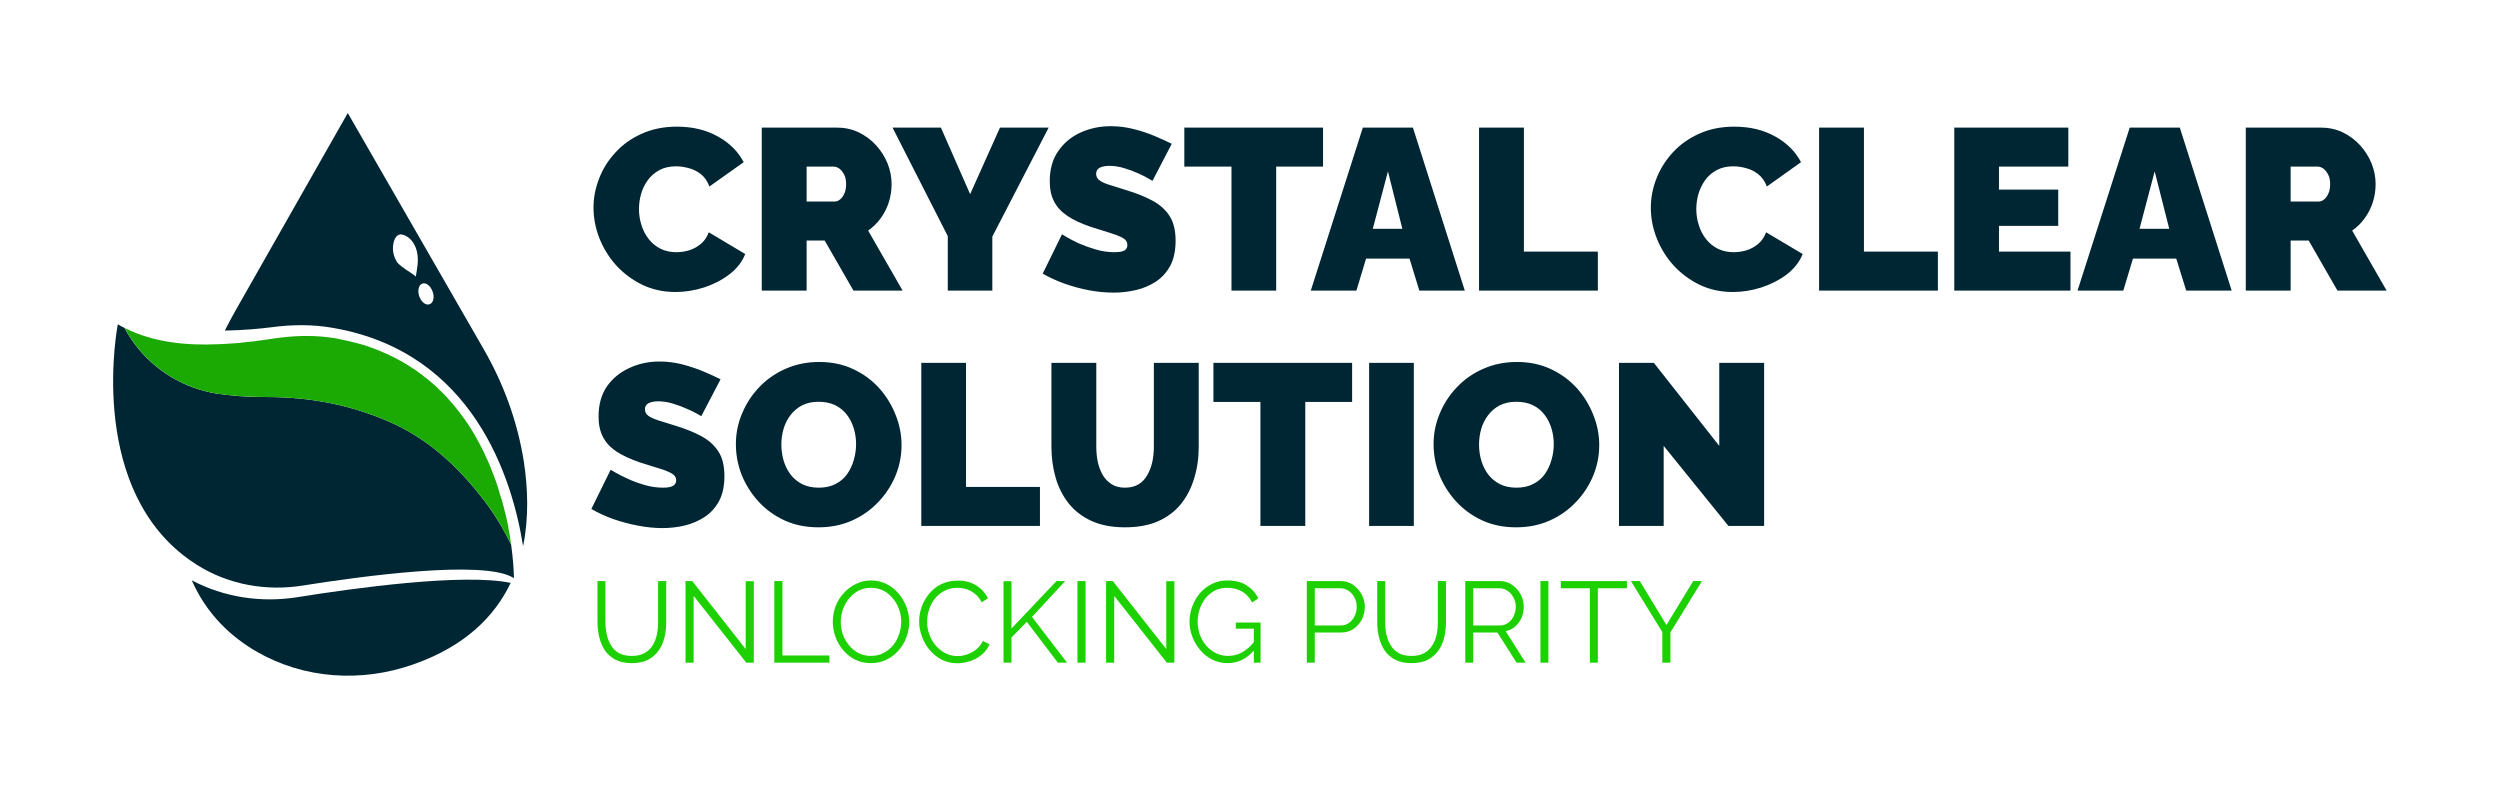
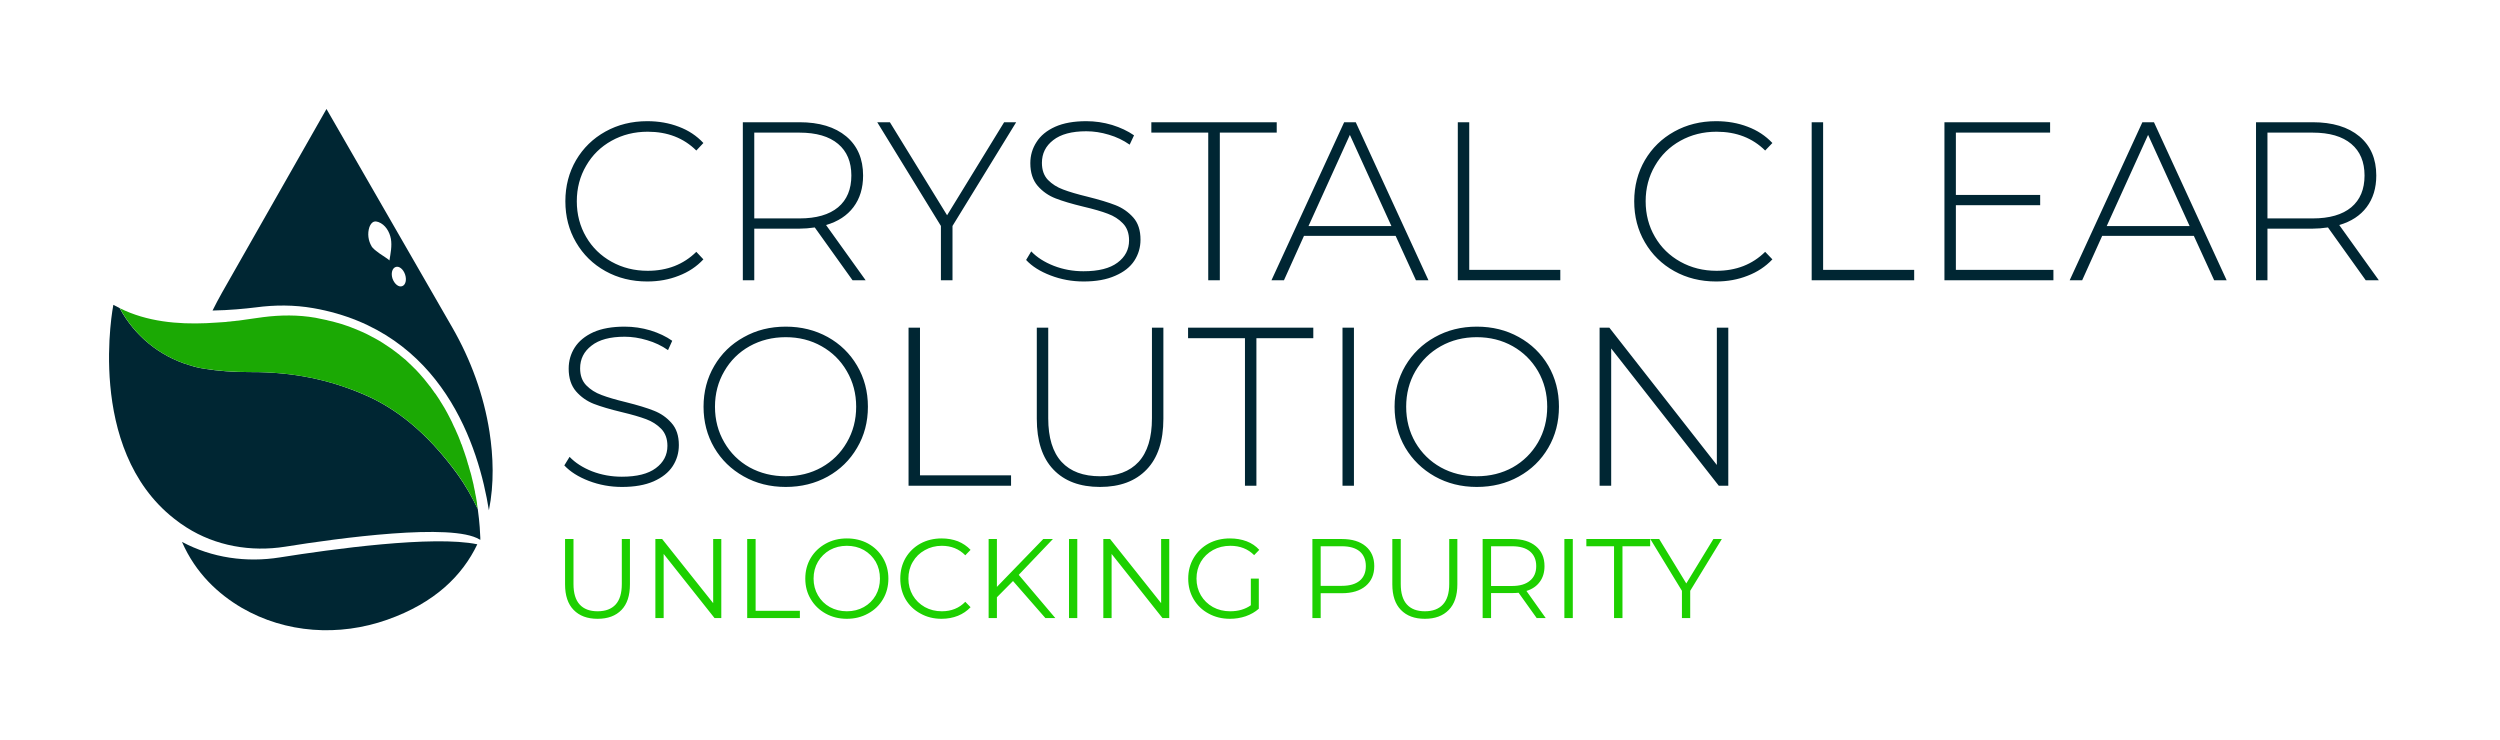
- <svg xmlns="http://www.w3.org/2000/svg" version="1.1" viewBox="0 0 16.329 5.152">
-   <g transform="matrix(1,0,0,1,3.843528,0.8242534)">
+ <svg xmlns="http://www.w3.org/2000/svg" version="1.1" viewBox="0 0 16.609 4.912">
+   <g transform="matrix(1,0,0,1,3.673055,0.8050787)">
    <g>
-       <path d=" M 0.033 0.532 Q 0.033 0.435 0.07 0.341 Q 0.106 0.247 0.177 0.171 Q 0.247 0.094 0.349 0.049 Q 0.45 0.003 0.578 0.003 Q 0.731 0.003 0.845 0.067 Q 0.959 0.13 1.014 0.235 L 0.79 0.394 Q 0.771 0.342 0.734 0.313 Q 0.698 0.285 0.655 0.274 Q 0.612 0.262 0.572 0.262 Q 0.509 0.262 0.463 0.287 Q 0.417 0.312 0.388 0.352 Q 0.358 0.393 0.344 0.442 Q 0.33 0.492 0.33 0.541 Q 0.33 0.597 0.347 0.648 Q 0.363 0.699 0.395 0.739 Q 0.426 0.778 0.472 0.801 Q 0.517 0.823 0.575 0.823 Q 0.615 0.823 0.657 0.811 Q 0.699 0.798 0.734 0.769 Q 0.768 0.741 0.786 0.693 L 1.024 0.835 Q 0.993 0.913 0.919 0.969 Q 0.846 1.024 0.753 1.054 Q 0.66 1.083 0.569 1.083 Q 0.45 1.083 0.352 1.036 Q 0.254 0.988 0.182 0.91 Q 0.111 0.831 0.072 0.733 Q 0.033 0.634 0.033 0.532 M 1.132 1.074 L 1.132 0.009 L 1.621 0.009 Q 1.699 0.009 1.765 0.04 Q 1.831 0.072 1.879 0.125 Q 1.927 0.178 1.954 0.244 Q 1.98 0.31 1.98 0.378 Q 1.98 0.439 1.962 0.496 Q 1.944 0.553 1.909 0.601 Q 1.875 0.648 1.827 0.682 L 2.052 1.074 L 1.731 1.074 L 1.543 0.747 L 1.425 0.747 L 1.425 1.074 L 1.132 1.074 M 1.425 0.492 L 1.609 0.492 Q 1.627 0.492 1.644 0.478 Q 1.66 0.465 1.672 0.439 Q 1.683 0.414 1.683 0.378 Q 1.683 0.34 1.67 0.316 Q 1.657 0.291 1.639 0.277 Q 1.62 0.264 1.602 0.264 L 1.425 0.264 L 1.425 0.492 M 2.302 0.009 L 2.493 0.444 L 2.688 0.009 L 3.006 0.009 L 2.638 0.721 L 2.638 1.074 L 2.347 1.074 L 2.347 0.718 L 1.986 0.009 L 2.302 0.009 M 3.684 0.357 Q 3.684 0.357 3.658 0.342 Q 3.633 0.327 3.591 0.308 Q 3.549 0.289 3.499 0.274 Q 3.45 0.259 3.402 0.259 Q 3.364 0.259 3.34 0.271 Q 3.316 0.283 3.316 0.312 Q 3.316 0.339 3.34 0.355 Q 3.364 0.372 3.409 0.385 Q 3.453 0.399 3.514 0.418 Q 3.613 0.448 3.685 0.487 Q 3.757 0.526 3.796 0.587 Q 3.835 0.648 3.835 0.748 Q 3.835 0.844 3.801 0.91 Q 3.766 0.975 3.708 1.014 Q 3.649 1.053 3.577 1.07 Q 3.505 1.087 3.43 1.087 Q 3.354 1.087 3.271 1.072 Q 3.187 1.056 3.109 1.028 Q 3.031 1 2.967 0.963 L 3.093 0.706 Q 3.093 0.706 3.123 0.724 Q 3.153 0.742 3.202 0.765 Q 3.252 0.787 3.313 0.805 Q 3.373 0.823 3.435 0.823 Q 3.483 0.823 3.502 0.811 Q 3.52 0.798 3.52 0.777 Q 3.52 0.745 3.487 0.728 Q 3.454 0.711 3.401 0.695 Q 3.348 0.679 3.283 0.658 Q 3.19 0.627 3.13 0.587 Q 3.07 0.547 3.042 0.493 Q 3.013 0.438 3.013 0.36 Q 3.013 0.241 3.069 0.162 Q 3.124 0.082 3.215 0.041 Q 3.306 -2.220446049250313e-16 3.411 -2.220446049250313e-16 Q 3.489 -2.220446049250313e-16 3.562 0.019 Q 3.634 0.037 3.698 0.064 Q 3.762 0.091 3.81 0.115 L 3.684 0.357 M 4.798 0.264 L 4.492 0.264 L 4.492 1.074 L 4.2 1.074 L 4.2 0.264 L 3.892 0.264 L 3.892 0.009 L 4.798 0.009 L 4.798 0.264 M 5.058 0.009 L 5.385 0.009 L 5.724 1.074 L 5.427 1.074 L 5.363 0.865 L 5.079 0.865 L 5.016 1.074 L 4.718 1.074 L 5.058 0.009 M 5.316 0.67 L 5.222 0.295 L 5.123 0.67 L 5.316 0.67 M 5.817 1.074 L 5.817 0.009 L 6.11 0.009 L 6.11 0.819 L 6.593 0.819 L 6.593 1.074 L 5.817 1.074 M 6.939 0.532 Q 6.939 0.435 6.976 0.341 Q 7.013 0.247 7.083 0.171 Q 7.154 0.094 7.255 0.049 Q 7.356 0.003 7.484 0.003 Q 7.637 0.003 7.751 0.067 Q 7.865 0.13 7.92 0.235 L 7.697 0.394 Q 7.677 0.342 7.64 0.313 Q 7.604 0.285 7.561 0.274 Q 7.518 0.262 7.478 0.262 Q 7.415 0.262 7.369 0.287 Q 7.323 0.312 7.294 0.352 Q 7.265 0.393 7.25 0.442 Q 7.236 0.492 7.236 0.541 Q 7.236 0.597 7.253 0.648 Q 7.269 0.699 7.301 0.739 Q 7.332 0.778 7.378 0.801 Q 7.424 0.823 7.481 0.823 Q 7.521 0.823 7.563 0.811 Q 7.605 0.798 7.64 0.769 Q 7.674 0.741 7.692 0.693 L 7.931 0.835 Q 7.899 0.913 7.826 0.969 Q 7.752 1.024 7.659 1.054 Q 7.566 1.083 7.475 1.083 Q 7.356 1.083 7.258 1.036 Q 7.16 0.988 7.088 0.91 Q 7.017 0.831 6.978 0.733 Q 6.939 0.634 6.939 0.532 M 8.038 1.074 L 8.038 0.009 L 8.331 0.009 L 8.331 0.819 L 8.814 0.819 L 8.814 1.074 L 8.038 1.074 M 9.68 0.819 L 9.68 1.074 L 8.921 1.074 L 8.921 0.009 L 9.666 0.009 L 9.666 0.264 L 9.213 0.264 L 9.213 0.414 L 9.6 0.414 L 9.6 0.651 L 9.213 0.651 L 9.213 0.819 L 9.68 0.819 M 10.067 0.009 L 10.394 0.009 L 10.733 1.074 L 10.436 1.074 L 10.371 0.865 L 10.088 0.865 L 10.025 1.074 L 9.726 1.074 L 10.067 0.009 M 10.325 0.67 L 10.23 0.295 L 10.131 0.67 L 10.325 0.67 M 10.825 1.074 L 10.825 0.009 L 11.314 0.009 Q 11.392 0.009 11.458 0.04 Q 11.524 0.072 11.572 0.125 Q 11.62 0.178 11.647 0.244 Q 11.673 0.31 11.673 0.378 Q 11.673 0.439 11.655 0.496 Q 11.637 0.553 11.602 0.601 Q 11.568 0.648 11.52 0.682 L 11.745 1.074 L 11.424 1.074 L 11.236 0.747 L 11.118 0.747 L 11.118 1.074 L 10.825 1.074 M 11.118 0.492 L 11.302 0.492 Q 11.32 0.492 11.337 0.478 Q 11.353 0.465 11.365 0.439 Q 11.376 0.414 11.376 0.378 Q 11.376 0.34 11.363 0.316 Q 11.35 0.291 11.332 0.277 Q 11.313 0.264 11.295 0.264 L 11.118 0.264 L 11.118 0.492 M 0.737 1.894 Q 0.737 1.894 0.711 1.879 Q 0.685 1.864 0.643 1.846 Q 0.602 1.827 0.552 1.812 Q 0.503 1.797 0.455 1.797 Q 0.417 1.797 0.393 1.809 Q 0.369 1.821 0.369 1.849 Q 0.369 1.876 0.393 1.893 Q 0.417 1.909 0.461 1.923 Q 0.506 1.936 0.567 1.956 Q 0.666 1.986 0.738 2.025 Q 0.81 2.064 0.849 2.125 Q 0.888 2.185 0.888 2.286 Q 0.888 2.382 0.854 2.447 Q 0.819 2.512 0.761 2.551 Q 0.702 2.59 0.63 2.608 Q 0.558 2.625 0.483 2.625 Q 0.407 2.625 0.323 2.609 Q 0.24 2.593 0.162 2.566 Q 0.084 2.538 0.019 2.5 L 0.145 2.244 Q 0.145 2.244 0.176 2.262 Q 0.206 2.28 0.255 2.302 Q 0.304 2.325 0.365 2.343 Q 0.426 2.361 0.487 2.361 Q 0.535 2.361 0.554 2.348 Q 0.573 2.335 0.573 2.314 Q 0.573 2.283 0.54 2.266 Q 0.507 2.248 0.454 2.233 Q 0.401 2.217 0.336 2.196 Q 0.243 2.164 0.183 2.125 Q 0.123 2.085 0.095 2.03 Q 0.066 1.975 0.066 1.897 Q 0.066 1.779 0.121 1.699 Q 0.177 1.62 0.268 1.579 Q 0.358 1.537 0.464 1.537 Q 0.541 1.537 0.614 1.556 Q 0.687 1.575 0.751 1.602 Q 0.815 1.629 0.863 1.653 L 0.737 1.894 M 1.502 2.62 Q 1.38 2.62 1.281 2.575 Q 1.182 2.529 1.111 2.452 Q 1.04 2.374 1.001 2.278 Q 0.963 2.181 0.963 2.077 Q 0.963 1.971 1.004 1.875 Q 1.044 1.779 1.117 1.703 Q 1.19 1.627 1.289 1.584 Q 1.389 1.54 1.508 1.54 Q 1.629 1.54 1.728 1.586 Q 1.827 1.632 1.898 1.71 Q 1.968 1.788 2.006 1.885 Q 2.045 1.981 2.045 2.083 Q 2.045 2.188 2.005 2.284 Q 1.965 2.38 1.892 2.456 Q 1.82 2.532 1.721 2.576 Q 1.622 2.62 1.502 2.62 M 1.26 2.08 Q 1.26 2.134 1.275 2.185 Q 1.29 2.235 1.32 2.275 Q 1.35 2.314 1.396 2.338 Q 1.442 2.361 1.505 2.361 Q 1.568 2.361 1.614 2.337 Q 1.661 2.313 1.69 2.272 Q 1.719 2.23 1.733 2.18 Q 1.748 2.13 1.748 2.077 Q 1.748 2.023 1.733 1.974 Q 1.718 1.924 1.688 1.885 Q 1.658 1.845 1.611 1.822 Q 1.565 1.8 1.503 1.8 Q 1.44 1.8 1.394 1.824 Q 1.349 1.848 1.319 1.888 Q 1.289 1.927 1.274 1.978 Q 1.26 2.028 1.26 2.08 M 2.174 2.611 L 2.174 1.546 L 2.466 1.546 L 2.466 2.356 L 2.949 2.356 L 2.949 2.611 L 2.174 2.611 M 3.504 2.62 Q 3.377 2.62 3.285 2.578 Q 3.194 2.536 3.136 2.463 Q 3.078 2.389 3.051 2.294 Q 3.024 2.199 3.024 2.094 L 3.024 1.546 L 3.317 1.546 L 3.317 2.094 Q 3.317 2.146 3.327 2.194 Q 3.338 2.242 3.36 2.28 Q 3.383 2.317 3.418 2.339 Q 3.453 2.361 3.504 2.361 Q 3.557 2.361 3.593 2.339 Q 3.629 2.317 3.65 2.279 Q 3.672 2.241 3.683 2.193 Q 3.693 2.145 3.693 2.094 L 3.693 1.546 L 3.986 1.546 L 3.986 2.094 Q 3.986 2.205 3.956 2.301 Q 3.927 2.397 3.869 2.469 Q 3.81 2.541 3.719 2.581 Q 3.629 2.62 3.504 2.62 M 4.988 1.801 L 4.682 1.801 L 4.682 2.611 L 4.389 2.611 L 4.389 1.801 L 4.082 1.801 L 4.082 1.546 L 4.988 1.546 L 4.988 1.801 M 5.099 2.611 L 5.099 1.546 L 5.391 1.546 L 5.391 2.611 L 5.099 2.611 M 6.059 2.62 Q 5.937 2.62 5.838 2.575 Q 5.739 2.529 5.668 2.452 Q 5.597 2.374 5.558 2.278 Q 5.52 2.181 5.52 2.077 Q 5.52 1.971 5.561 1.875 Q 5.601 1.779 5.674 1.703 Q 5.747 1.627 5.846 1.584 Q 5.946 1.54 6.065 1.54 Q 6.186 1.54 6.285 1.586 Q 6.384 1.632 6.455 1.71 Q 6.525 1.788 6.563 1.885 Q 6.602 1.981 6.602 2.083 Q 6.602 2.188 6.562 2.284 Q 6.522 2.38 6.449 2.456 Q 6.377 2.532 6.278 2.576 Q 6.179 2.62 6.059 2.62 M 5.817 2.08 Q 5.817 2.134 5.832 2.185 Q 5.847 2.235 5.877 2.275 Q 5.907 2.314 5.953 2.338 Q 5.999 2.361 6.062 2.361 Q 6.125 2.361 6.171 2.337 Q 6.218 2.313 6.247 2.272 Q 6.276 2.23 6.29 2.18 Q 6.305 2.13 6.305 2.077 Q 6.305 2.023 6.29 1.974 Q 6.275 1.924 6.245 1.885 Q 6.215 1.845 6.168 1.822 Q 6.122 1.8 6.06 1.8 Q 5.997 1.8 5.951 1.824 Q 5.906 1.848 5.876 1.888 Q 5.846 1.927 5.831 1.978 Q 5.817 2.028 5.817 2.08 M 7.023 2.088 L 7.023 2.611 L 6.731 2.611 L 6.731 1.546 L 6.959 1.546 L 7.386 2.088 L 7.386 1.546 L 7.679 1.546 L 7.679 2.611 L 7.446 2.611 L 7.023 2.088" fill="#002633" fill-rule="nonzero" />
+       <path d=" M 0.349 0.996 Q 0.225 0.927 0.154 0.805 Q 0.083 0.684 0.083 0.532 Q 0.083 0.381 0.154 0.259 Q 0.225 0.138 0.349 0.069 Q 0.473 -2.220446049250313e-16 0.627 -2.220446049250313e-16 Q 0.741 -2.220446049250313e-16 0.837 0.037 Q 0.933 0.073 1 0.145 L 0.953 0.195 Q 0.827 0.07 0.63 0.07 Q 0.498 0.07 0.39 0.13 Q 0.282 0.19 0.221 0.296 Q 0.159 0.402 0.159 0.532 Q 0.159 0.663 0.221 0.769 Q 0.282 0.874 0.39 0.934 Q 0.498 0.994 0.63 0.994 Q 0.825 0.994 0.953 0.868 L 1 0.918 Q 0.933 0.99 0.836 1.027 Q 0.74 1.065 0.627 1.065 Q 0.473 1.065 0.349 0.996 M 1.991 1.057 L 1.74 0.706 Q 1.685 0.714 1.638 0.714 L 1.338 0.714 L 1.338 1.057 L 1.262 1.057 L 1.262 0.007 L 1.638 0.007 Q 1.836 0.007 1.949 0.101 Q 2.061 0.195 2.061 0.361 Q 2.061 0.486 1.997 0.571 Q 1.934 0.655 1.815 0.69 L 2.078 1.057 L 1.991 1.057 M 1.638 0.646 Q 1.806 0.646 1.895 0.572 Q 1.983 0.498 1.983 0.361 Q 1.983 0.225 1.895 0.151 Q 1.806 0.076 1.638 0.076 L 1.338 0.076 L 1.338 0.646 L 1.638 0.646 M 2.655 0.696 L 2.655 1.057 L 2.578 1.057 L 2.578 0.696 L 2.155 0.007 L 2.239 0.007 L 2.619 0.625 L 2.998 0.007 L 3.078 0.007 L 2.655 0.696 M 3.307 1.025 Q 3.202 0.985 3.144 0.922 L 3.178 0.865 Q 3.234 0.924 3.328 0.961 Q 3.421 0.997 3.525 0.997 Q 3.675 0.997 3.751 0.94 Q 3.828 0.883 3.828 0.792 Q 3.828 0.721 3.787 0.679 Q 3.747 0.637 3.687 0.615 Q 3.627 0.592 3.525 0.568 Q 3.409 0.54 3.34 0.513 Q 3.27 0.486 3.221 0.43 Q 3.172 0.373 3.172 0.279 Q 3.172 0.202 3.213 0.139 Q 3.253 0.075 3.337 0.037 Q 3.42 -2.220446049250313e-16 3.544 -2.220446049250313e-16 Q 3.631 -2.220446049250313e-16 3.715 0.025 Q 3.799 0.051 3.861 0.094 L 3.832 0.156 Q 3.769 0.112 3.694 0.09 Q 3.618 0.067 3.544 0.067 Q 3.399 0.067 3.324 0.126 Q 3.249 0.184 3.249 0.277 Q 3.249 0.348 3.289 0.39 Q 3.33 0.432 3.39 0.454 Q 3.45 0.477 3.553 0.502 Q 3.669 0.531 3.738 0.558 Q 3.807 0.585 3.856 0.64 Q 3.904 0.694 3.904 0.787 Q 3.904 0.864 3.863 0.927 Q 3.822 0.99 3.736 1.027 Q 3.651 1.065 3.526 1.065 Q 3.411 1.065 3.307 1.025 M 4.354 0.076 L 3.976 0.076 L 3.976 0.007 L 4.809 0.007 L 4.809 0.076 L 4.431 0.076 L 4.431 1.057 L 4.354 1.057 L 4.354 0.076 M 5.599 0.762 L 4.99 0.762 L 4.857 1.057 L 4.774 1.057 L 5.257 0.007 L 5.334 0.007 L 5.817 1.057 L 5.734 1.057 L 5.599 0.762 M 5.571 0.697 L 5.295 0.091 L 5.02 0.697 L 5.571 0.697 M 6.012 0.007 L 6.088 0.007 L 6.088 0.988 L 6.693 0.988 L 6.693 1.057 L 6.012 1.057 L 6.012 0.007 M 7.45 0.996 Q 7.326 0.927 7.255 0.805 Q 7.184 0.684 7.184 0.532 Q 7.184 0.381 7.255 0.259 Q 7.326 0.138 7.45 0.069 Q 7.574 -2.220446049250313e-16 7.728 -2.220446049250313e-16 Q 7.842 -2.220446049250313e-16 7.938 0.037 Q 8.034 0.073 8.102 0.145 L 8.054 0.195 Q 7.928 0.07 7.731 0.07 Q 7.599 0.07 7.491 0.13 Q 7.383 0.19 7.322 0.296 Q 7.26 0.402 7.26 0.532 Q 7.26 0.663 7.322 0.769 Q 7.383 0.874 7.491 0.934 Q 7.599 0.994 7.731 0.994 Q 7.926 0.994 8.054 0.868 L 8.102 0.918 Q 8.034 0.99 7.937 1.027 Q 7.841 1.065 7.728 1.065 Q 7.574 1.065 7.45 0.996 M 8.363 0.007 L 8.439 0.007 L 8.439 0.988 L 9.044 0.988 L 9.044 1.057 L 8.363 1.057 L 8.363 0.007 M 9.969 0.988 L 9.969 1.057 L 9.245 1.057 L 9.245 0.007 L 9.947 0.007 L 9.947 0.076 L 9.321 0.076 L 9.321 0.49 L 9.881 0.49 L 9.881 0.558 L 9.321 0.558 L 9.321 0.988 L 9.969 0.988 M 10.902 0.762 L 10.293 0.762 L 10.16 1.057 L 10.077 1.057 L 10.56 0.007 L 10.637 0.007 L 11.12 1.057 L 11.037 1.057 L 10.902 0.762 M 10.874 0.697 L 10.598 0.091 L 10.323 0.697 L 10.874 0.697 M 12.044 1.057 L 11.793 0.706 Q 11.738 0.714 11.691 0.714 L 11.391 0.714 L 11.391 1.057 L 11.315 1.057 L 11.315 0.007 L 11.691 0.007 Q 11.889 0.007 12.002 0.101 Q 12.114 0.195 12.114 0.361 Q 12.114 0.486 12.05 0.571 Q 11.987 0.655 11.868 0.69 L 12.131 1.057 L 12.044 1.057 M 11.691 0.646 Q 11.859 0.646 11.948 0.572 Q 12.036 0.498 12.036 0.361 Q 12.036 0.225 11.948 0.151 Q 11.859 0.076 11.691 0.076 L 11.391 0.076 L 11.391 0.646 L 11.691 0.646 M 0.239 2.39 Q 0.135 2.35 0.076 2.287 L 0.111 2.23 Q 0.167 2.289 0.26 2.326 Q 0.354 2.362 0.458 2.362 Q 0.608 2.362 0.684 2.305 Q 0.761 2.248 0.761 2.157 Q 0.761 2.087 0.72 2.044 Q 0.679 2.002 0.62 1.98 Q 0.559 1.957 0.458 1.933 Q 0.342 1.905 0.272 1.878 Q 0.203 1.851 0.154 1.795 Q 0.105 1.738 0.105 1.644 Q 0.105 1.567 0.145 1.504 Q 0.186 1.44 0.269 1.402 Q 0.352 1.365 0.477 1.365 Q 0.564 1.365 0.648 1.39 Q 0.732 1.416 0.793 1.459 L 0.765 1.521 Q 0.702 1.477 0.626 1.455 Q 0.55 1.432 0.477 1.432 Q 0.332 1.432 0.257 1.491 Q 0.181 1.549 0.181 1.642 Q 0.181 1.713 0.222 1.755 Q 0.263 1.797 0.323 1.819 Q 0.383 1.842 0.486 1.867 Q 0.602 1.896 0.67 1.923 Q 0.74 1.95 0.788 2.005 Q 0.837 2.059 0.837 2.152 Q 0.837 2.229 0.796 2.292 Q 0.755 2.355 0.669 2.393 Q 0.584 2.43 0.459 2.43 Q 0.344 2.43 0.239 2.39 M 1.268 2.36 Q 1.143 2.29 1.072 2.169 Q 1.001 2.047 1.001 1.897 Q 1.001 1.747 1.072 1.626 Q 1.143 1.504 1.268 1.435 Q 1.392 1.365 1.547 1.365 Q 1.701 1.365 1.826 1.434 Q 1.95 1.503 2.021 1.624 Q 2.093 1.746 2.093 1.897 Q 2.093 2.049 2.021 2.17 Q 1.95 2.292 1.826 2.361 Q 1.701 2.43 1.547 2.43 Q 1.392 2.43 1.268 2.36 M 1.785 2.3 Q 1.892 2.24 1.953 2.134 Q 2.015 2.028 2.015 1.897 Q 2.015 1.767 1.953 1.661 Q 1.892 1.555 1.785 1.495 Q 1.679 1.435 1.547 1.435 Q 1.415 1.435 1.307 1.495 Q 1.2 1.555 1.139 1.661 Q 1.077 1.767 1.077 1.897 Q 1.077 2.028 1.139 2.134 Q 1.2 2.24 1.307 2.3 Q 1.415 2.359 1.547 2.359 Q 1.679 2.359 1.785 2.3 M 2.363 1.372 L 2.439 1.372 L 2.439 2.353 L 3.044 2.353 L 3.044 2.422 L 2.363 2.422 L 2.363 1.372 M 3.325 2.314 Q 3.215 2.199 3.215 1.977 L 3.215 1.372 L 3.291 1.372 L 3.291 1.974 Q 3.291 2.167 3.38 2.264 Q 3.468 2.359 3.636 2.359 Q 3.803 2.359 3.891 2.264 Q 3.98 2.167 3.98 1.974 L 3.98 1.372 L 4.056 1.372 L 4.056 1.977 Q 4.056 2.199 3.945 2.314 Q 3.834 2.43 3.635 2.43 Q 3.435 2.43 3.325 2.314 M 4.598 1.442 L 4.22 1.442 L 4.22 1.372 L 5.052 1.372 L 5.052 1.442 L 4.674 1.442 L 4.674 2.422 L 4.598 2.422 L 4.598 1.442 M 5.246 1.372 L 5.322 1.372 L 5.322 2.422 L 5.246 2.422 L 5.246 1.372 M 5.859 2.36 Q 5.735 2.29 5.663 2.169 Q 5.592 2.047 5.592 1.897 Q 5.592 1.747 5.663 1.626 Q 5.735 1.504 5.859 1.435 Q 5.984 1.365 6.138 1.365 Q 6.293 1.365 6.417 1.434 Q 6.542 1.503 6.613 1.624 Q 6.684 1.746 6.684 1.897 Q 6.684 2.049 6.613 2.17 Q 6.542 2.292 6.417 2.361 Q 6.293 2.43 6.138 2.43 Q 5.984 2.43 5.859 2.36 M 6.377 2.3 Q 6.483 2.24 6.545 2.134 Q 6.606 2.028 6.606 1.897 Q 6.606 1.767 6.545 1.661 Q 6.483 1.555 6.377 1.495 Q 6.27 1.435 6.138 1.435 Q 6.006 1.435 5.899 1.495 Q 5.792 1.555 5.73 1.661 Q 5.669 1.767 5.669 1.897 Q 5.669 2.028 5.73 2.134 Q 5.792 2.24 5.899 2.3 Q 6.006 2.359 6.138 2.359 Q 6.27 2.359 6.377 2.3 M 7.809 1.372 L 7.809 2.422 L 7.746 2.422 L 7.031 1.51 L 7.031 2.422 L 6.954 2.422 L 6.954 1.372 L 7.019 1.372 L 7.733 2.284 L 7.733 1.372 L 7.809 1.372" fill="#002633" fill-rule="nonzero" />
    </g>
    <g>
-       <path d=" M 0.284 3.507 Q 0.221 3.507 0.177 3.485 Q 0.134 3.462 0.108 3.425 Q 0.083 3.387 0.071 3.339 Q 0.059 3.291 0.059 3.24 L 0.059 2.971 L 0.111 2.971 L 0.111 3.24 Q 0.111 3.281 0.12 3.321 Q 0.128 3.36 0.148 3.392 Q 0.167 3.423 0.2 3.442 Q 0.233 3.46 0.283 3.46 Q 0.334 3.46 0.367 3.441 Q 0.401 3.422 0.42 3.39 Q 0.439 3.359 0.447 3.32 Q 0.455 3.28 0.455 3.24 L 0.455 2.971 L 0.508 2.971 L 0.508 3.24 Q 0.508 3.293 0.496 3.342 Q 0.484 3.39 0.457 3.427 Q 0.43 3.464 0.388 3.486 Q 0.345 3.507 0.284 3.507 M 0.687 3.068 L 0.687 3.504 L 0.634 3.504 L 0.634 2.971 L 0.678 2.971 L 1.027 3.415 L 1.027 2.972 L 1.08 2.972 L 1.08 3.504 L 1.031 3.504 L 0.687 3.068 M 1.214 3.504 L 1.214 2.971 L 1.267 2.971 L 1.267 3.457 L 1.574 3.457 L 1.574 3.504 L 1.214 3.504 M 1.845 3.507 Q 1.789 3.507 1.743 3.485 Q 1.698 3.462 1.665 3.424 Q 1.632 3.385 1.614 3.337 Q 1.596 3.288 1.596 3.237 Q 1.596 3.184 1.614 3.136 Q 1.633 3.087 1.667 3.05 Q 1.701 3.012 1.747 2.99 Q 1.793 2.967 1.846 2.967 Q 1.902 2.967 1.948 2.991 Q 1.994 3.014 2.026 3.053 Q 2.059 3.092 2.077 3.14 Q 2.095 3.188 2.095 3.238 Q 2.095 3.291 2.076 3.34 Q 2.058 3.388 2.024 3.426 Q 1.99 3.464 1.944 3.486 Q 1.899 3.507 1.845 3.507 M 1.648 3.237 Q 1.648 3.281 1.662 3.321 Q 1.677 3.361 1.703 3.392 Q 1.729 3.423 1.765 3.442 Q 1.802 3.46 1.845 3.46 Q 1.891 3.46 1.927 3.441 Q 1.964 3.422 1.99 3.39 Q 2.016 3.358 2.029 3.318 Q 2.043 3.279 2.043 3.237 Q 2.043 3.194 2.028 3.154 Q 2.014 3.114 1.987 3.083 Q 1.961 3.051 1.925 3.033 Q 1.889 3.015 1.845 3.015 Q 1.8 3.015 1.764 3.034 Q 1.728 3.053 1.702 3.085 Q 1.676 3.117 1.662 3.156 Q 1.648 3.196 1.648 3.237 M 2.16 3.234 Q 2.16 3.185 2.177 3.138 Q 2.194 3.091 2.226 3.053 Q 2.258 3.014 2.305 2.991 Q 2.353 2.968 2.413 2.968 Q 2.484 2.968 2.535 3.001 Q 2.585 3.033 2.609 3.084 L 2.568 3.11 Q 2.551 3.075 2.524 3.054 Q 2.498 3.033 2.469 3.024 Q 2.439 3.015 2.41 3.015 Q 2.362 3.015 2.325 3.035 Q 2.288 3.054 2.263 3.086 Q 2.238 3.117 2.225 3.157 Q 2.212 3.196 2.212 3.237 Q 2.212 3.281 2.227 3.321 Q 2.242 3.362 2.269 3.393 Q 2.296 3.424 2.333 3.443 Q 2.369 3.461 2.412 3.461 Q 2.442 3.461 2.473 3.45 Q 2.505 3.44 2.532 3.418 Q 2.56 3.396 2.576 3.362 L 2.62 3.384 Q 2.603 3.424 2.569 3.452 Q 2.534 3.48 2.492 3.494 Q 2.449 3.508 2.409 3.508 Q 2.354 3.508 2.308 3.485 Q 2.263 3.461 2.229 3.422 Q 2.196 3.382 2.178 3.333 Q 2.16 3.284 2.16 3.234 M 2.711 3.504 L 2.711 2.972 L 2.763 2.972 L 2.763 3.281 L 3.057 2.971 L 3.114 2.971 L 2.897 3.205 L 3.126 3.504 L 3.066 3.504 L 2.863 3.237 L 2.763 3.34 L 2.763 3.504 L 2.711 3.504 M 3.194 3.504 L 3.194 2.971 L 3.247 2.971 L 3.247 3.504 L 3.194 3.504 M 3.434 3.068 L 3.434 3.504 L 3.381 3.504 L 3.381 2.971 L 3.425 2.971 L 3.774 3.415 L 3.774 2.972 L 3.827 2.972 L 3.827 3.504 L 3.778 3.504 L 3.434 3.068 M 4.175 3.507 Q 4.122 3.507 4.076 3.485 Q 4.03 3.462 3.997 3.423 Q 3.963 3.384 3.945 3.336 Q 3.926 3.288 3.926 3.237 Q 3.926 3.183 3.945 3.134 Q 3.963 3.086 3.996 3.048 Q 4.029 3.011 4.074 2.989 Q 4.119 2.967 4.172 2.967 Q 4.251 2.967 4.3 3 Q 4.35 3.032 4.375 3.084 L 4.335 3.111 Q 4.309 3.061 4.267 3.038 Q 4.224 3.015 4.171 3.015 Q 4.127 3.015 4.092 3.033 Q 4.056 3.052 4.03 3.084 Q 4.005 3.115 3.992 3.155 Q 3.979 3.195 3.979 3.237 Q 3.979 3.282 3.994 3.323 Q 4.009 3.363 4.036 3.394 Q 4.064 3.425 4.101 3.443 Q 4.137 3.46 4.179 3.46 Q 4.228 3.46 4.271 3.436 Q 4.315 3.411 4.354 3.36 L 4.354 3.416 Q 4.279 3.507 4.175 3.507 M 4.346 3.282 L 4.228 3.282 L 4.228 3.242 L 4.39 3.242 L 4.39 3.504 L 4.346 3.504 L 4.346 3.282 M 4.692 3.504 L 4.692 2.971 L 4.912 2.971 Q 4.947 2.971 4.976 2.985 Q 5.005 3 5.026 3.024 Q 5.047 3.048 5.059 3.078 Q 5.071 3.108 5.071 3.138 Q 5.071 3.182 5.052 3.221 Q 5.032 3.259 4.998 3.283 Q 4.963 3.307 4.917 3.307 L 4.744 3.307 L 4.744 3.504 L 4.692 3.504 M 4.744 3.261 L 4.915 3.261 Q 4.946 3.261 4.969 3.243 Q 4.993 3.226 5.005 3.198 Q 5.018 3.171 5.018 3.138 Q 5.018 3.105 5.003 3.078 Q 4.988 3.05 4.964 3.034 Q 4.939 3.018 4.91 3.018 L 4.744 3.018 L 4.744 3.261 M 5.376 3.507 Q 5.313 3.507 5.27 3.485 Q 5.226 3.462 5.201 3.425 Q 5.175 3.387 5.164 3.339 Q 5.152 3.291 5.152 3.24 L 5.152 2.971 L 5.204 2.971 L 5.204 3.24 Q 5.204 3.281 5.212 3.321 Q 5.221 3.36 5.241 3.392 Q 5.26 3.423 5.293 3.442 Q 5.326 3.46 5.376 3.46 Q 5.427 3.46 5.46 3.441 Q 5.493 3.422 5.512 3.39 Q 5.532 3.359 5.54 3.32 Q 5.548 3.28 5.548 3.24 L 5.548 2.971 L 5.601 2.971 L 5.601 3.24 Q 5.601 3.293 5.589 3.342 Q 5.577 3.39 5.55 3.427 Q 5.523 3.464 5.481 3.486 Q 5.438 3.507 5.376 3.507 M 5.727 3.504 L 5.727 2.971 L 5.952 2.971 Q 5.986 2.971 6.015 2.985 Q 6.043 3 6.065 3.024 Q 6.086 3.048 6.098 3.078 Q 6.109 3.108 6.109 3.138 Q 6.109 3.177 6.095 3.21 Q 6.08 3.244 6.054 3.267 Q 6.027 3.291 5.991 3.298 L 6.121 3.504 L 6.062 3.504 L 5.937 3.307 L 5.779 3.307 L 5.779 3.504 L 5.727 3.504 M 5.779 3.261 L 5.953 3.261 Q 5.985 3.261 6.008 3.243 Q 6.031 3.226 6.044 3.198 Q 6.057 3.17 6.057 3.138 Q 6.057 3.106 6.042 3.079 Q 6.028 3.051 6.003 3.035 Q 5.979 3.018 5.949 3.018 L 5.779 3.018 L 5.779 3.261 M 6.218 3.504 L 6.218 2.971 L 6.27 2.971 L 6.27 3.504 L 6.218 3.504 M 6.783 3.018 L 6.593 3.018 L 6.593 3.504 L 6.541 3.504 L 6.541 3.018 L 6.351 3.018 L 6.351 2.971 L 6.783 2.971 L 6.783 3.018 M 6.867 2.971 L 7.041 3.258 L 7.216 2.971 L 7.273 2.971 L 7.067 3.306 L 7.067 3.504 L 7.014 3.504 L 7.014 3.304 L 6.809 2.971 L 6.867 2.971" fill="#1dd000" fill-rule="nonzero" />
+       <path d=" M 0.138 3.247 Q 0.081 3.189 0.081 3.077 L 0.081 2.776 L 0.137 2.776 L 0.137 3.075 Q 0.137 3.166 0.178 3.211 Q 0.219 3.256 0.297 3.256 Q 0.376 3.256 0.417 3.211 Q 0.458 3.166 0.458 3.075 L 0.458 2.776 L 0.512 2.776 L 0.512 3.077 Q 0.512 3.189 0.456 3.247 Q 0.399 3.306 0.297 3.306 Q 0.195 3.306 0.138 3.247 M 1.119 2.776 L 1.119 3.301 L 1.074 3.301 L 0.736 2.875 L 0.736 3.301 L 0.681 3.301 L 0.681 2.776 L 0.726 2.776 L 1.065 3.202 L 1.065 2.776 L 1.119 2.776 M 1.291 2.776 L 1.347 2.776 L 1.347 3.253 L 1.641 3.253 L 1.641 3.301 L 1.291 3.301 L 1.291 2.776 M 1.812 3.271 Q 1.749 3.236 1.713 3.175 Q 1.677 3.115 1.677 3.039 Q 1.677 2.963 1.713 2.902 Q 1.749 2.842 1.812 2.807 Q 1.875 2.772 1.953 2.772 Q 2.031 2.772 2.094 2.806 Q 2.157 2.841 2.193 2.902 Q 2.229 2.963 2.229 3.039 Q 2.229 3.115 2.193 3.176 Q 2.157 3.237 2.094 3.271 Q 2.031 3.306 1.953 3.306 Q 1.875 3.306 1.812 3.271 M 2.066 3.228 Q 2.116 3.2 2.145 3.15 Q 2.173 3.1 2.173 3.039 Q 2.173 2.977 2.145 2.927 Q 2.116 2.878 2.066 2.849 Q 2.016 2.821 1.953 2.821 Q 1.891 2.821 1.84 2.849 Q 1.79 2.878 1.761 2.927 Q 1.732 2.977 1.732 3.039 Q 1.732 3.1 1.761 3.15 Q 1.79 3.2 1.84 3.228 Q 1.891 3.256 1.953 3.256 Q 2.016 3.256 2.066 3.228 M 2.442 3.271 Q 2.379 3.237 2.343 3.176 Q 2.308 3.115 2.308 3.039 Q 2.308 2.963 2.343 2.902 Q 2.379 2.841 2.442 2.806 Q 2.505 2.772 2.583 2.772 Q 2.641 2.772 2.691 2.791 Q 2.74 2.811 2.775 2.848 L 2.74 2.884 Q 2.678 2.821 2.584 2.821 Q 2.522 2.821 2.471 2.85 Q 2.42 2.878 2.391 2.928 Q 2.362 2.977 2.362 3.039 Q 2.362 3.1 2.391 3.15 Q 2.42 3.199 2.471 3.228 Q 2.522 3.256 2.584 3.256 Q 2.679 3.256 2.74 3.193 L 2.775 3.229 Q 2.74 3.266 2.691 3.286 Q 2.641 3.306 2.582 3.306 Q 2.504 3.306 2.442 3.271 M 3.057 3.055 L 2.95 3.163 L 2.95 3.301 L 2.895 3.301 L 2.895 2.776 L 2.95 2.776 L 2.95 3.094 L 3.258 2.776 L 3.322 2.776 L 3.095 3.014 L 3.338 3.301 L 3.272 3.301 L 3.057 3.055 M 3.429 2.776 L 3.484 2.776 L 3.484 3.301 L 3.429 3.301 L 3.429 2.776 M 4.095 2.776 L 4.095 3.301 L 4.05 3.301 L 3.712 2.875 L 3.712 3.301 L 3.657 3.301 L 3.657 2.776 L 3.702 2.776 L 4.041 3.202 L 4.041 2.776 L 4.095 2.776 M 4.637 3.039 L 4.69 3.039 L 4.69 3.239 Q 4.654 3.271 4.603 3.289 Q 4.553 3.306 4.498 3.306 Q 4.419 3.306 4.356 3.271 Q 4.293 3.237 4.257 3.176 Q 4.221 3.115 4.221 3.039 Q 4.221 2.963 4.257 2.902 Q 4.293 2.841 4.356 2.806 Q 4.419 2.772 4.498 2.772 Q 4.558 2.772 4.609 2.791 Q 4.659 2.81 4.693 2.848 L 4.659 2.883 Q 4.597 2.821 4.501 2.821 Q 4.437 2.821 4.386 2.849 Q 4.334 2.878 4.305 2.927 Q 4.276 2.977 4.276 3.039 Q 4.276 3.1 4.305 3.15 Q 4.334 3.199 4.385 3.228 Q 4.436 3.256 4.5 3.256 Q 4.581 3.256 4.637 3.216 L 4.637 3.039 M 5.4 2.824 Q 5.457 2.872 5.457 2.956 Q 5.457 3.04 5.4 3.088 Q 5.343 3.136 5.242 3.136 L 5.101 3.136 L 5.101 3.301 L 5.046 3.301 L 5.046 2.776 L 5.242 2.776 Q 5.343 2.776 5.4 2.824 M 5.36 3.053 Q 5.401 3.019 5.401 2.956 Q 5.401 2.893 5.36 2.858 Q 5.319 2.824 5.241 2.824 L 5.101 2.824 L 5.101 3.087 L 5.241 3.087 Q 5.319 3.087 5.36 3.053 M 5.634 3.247 Q 5.577 3.189 5.577 3.077 L 5.577 2.776 L 5.633 2.776 L 5.633 3.075 Q 5.633 3.166 5.674 3.211 Q 5.715 3.256 5.793 3.256 Q 5.872 3.256 5.913 3.211 Q 5.955 3.166 5.955 3.075 L 5.955 2.776 L 6.009 2.776 L 6.009 3.077 Q 6.009 3.189 5.952 3.247 Q 5.895 3.306 5.793 3.306 Q 5.691 3.306 5.634 3.247 M 6.536 3.301 L 6.416 3.133 Q 6.395 3.135 6.374 3.135 L 6.233 3.135 L 6.233 3.301 L 6.177 3.301 L 6.177 2.776 L 6.374 2.776 Q 6.474 2.776 6.531 2.824 Q 6.588 2.872 6.588 2.956 Q 6.588 3.018 6.557 3.06 Q 6.526 3.103 6.468 3.121 L 6.596 3.301 L 6.536 3.301 M 6.491 3.053 Q 6.533 3.019 6.533 2.956 Q 6.533 2.893 6.491 2.858 Q 6.45 2.824 6.372 2.824 L 6.233 2.824 L 6.233 3.088 L 6.372 3.088 Q 6.45 3.088 6.491 3.053 M 6.72 2.776 L 6.776 2.776 L 6.776 3.301 L 6.72 3.301 L 6.72 2.776 M 7.05 2.824 L 6.866 2.824 L 6.866 2.776 L 7.29 2.776 L 7.29 2.824 L 7.106 2.824 L 7.106 3.301 L 7.05 3.301 L 7.05 2.824 M 7.556 3.12 L 7.556 3.301 L 7.501 3.301 L 7.501 3.12 L 7.291 2.776 L 7.35 2.776 L 7.53 3.071 L 7.71 2.776 L 7.766 2.776 L 7.556 3.12" fill="#1dd000" fill-rule="nonzero" />
    </g>
-     <g clip-path="url(#SvgjsClipPath1050)">
-       <g clip-path="url(#SvgjsClipPath10495fc0e7c9-07c5-438d-b879-06fb7399141d)">
-         <path d=" M -0.422 2.191 C -0.463 1.931 -0.554 1.682 -0.685 1.455 L -1.572 -0.086 L -2.308 1.209 C -2.331 1.25 -2.354 1.293 -2.375 1.335 C -2.255 1.333 -2.148 1.323 -2.069 1.313 C -1.935 1.295 -1.799 1.294 -1.665 1.318 C -0.751 1.478 -0.497 2.301 -0.427 2.743 C -0.388 2.555 -0.396 2.362 -0.422 2.191 Z M -1.128 0.983 C -1.127 0.978 -1.189 0.939 -1.196 0.934 C -1.212 0.922 -1.231 0.909 -1.245 0.894 C -1.249 0.891 -1.251 0.887 -1.253 0.883 C -1.278 0.842 -1.284 0.792 -1.269 0.747 C -1.263 0.73 -1.252 0.712 -1.234 0.708 C -1.225 0.705 -1.215 0.708 -1.205 0.711 C -1.157 0.729 -1.127 0.778 -1.118 0.83 C -1.109 0.88 -1.119 0.932 -1.128 0.983 Z M -1.038 1.163 C -1.062 1.172 -1.092 1.149 -1.105 1.111 C -1.118 1.074 -1.109 1.036 -1.085 1.028 C -1.061 1.019 -1.031 1.043 -1.018 1.08 C -1.004 1.118 -1.013 1.154 -1.038 1.163 Z" fill="#002633" transform="matrix(1,0,0,1,0,0)" fill-rule="nonzero" />
+     <g clip-path="url(#SvgjsClipPath1017)">
+       <g clip-path="url(#SvgjsClipPath1016d9662d69-5f1b-4737-98b1-71aeb0060cb7)">
+         <path d=" M -0.421 2.064 C -0.459 1.82 -0.545 1.585 -0.668 1.371 L -1.504 -0.081 L -2.198 1.139 C -2.22 1.178 -2.241 1.218 -2.261 1.258 C -2.148 1.256 -2.047 1.246 -1.973 1.237 C -1.847 1.22 -1.718 1.22 -1.592 1.242 C -0.73 1.393 -0.491 2.169 -0.425 2.585 C -0.389 2.408 -0.396 2.226 -0.421 2.064 Z M -1.086 0.926 C -1.085 0.921 -1.144 0.885 -1.15 0.88 C -1.165 0.868 -1.183 0.857 -1.196 0.842 C -1.2 0.839 -1.202 0.835 -1.204 0.832 C -1.227 0.793 -1.233 0.747 -1.219 0.704 C -1.213 0.688 -1.203 0.671 -1.186 0.667 C -1.177 0.665 -1.168 0.667 -1.159 0.67 C -1.113 0.687 -1.085 0.734 -1.076 0.782 C -1.068 0.829 -1.078 0.878 -1.086 0.926 Z M -1.001 1.096 C -1.024 1.105 -1.052 1.082 -1.065 1.047 C -1.077 1.012 -1.068 0.977 -1.045 0.969 C -1.022 0.96 -0.994 0.983 -0.982 1.018 C -0.97 1.053 -0.978 1.088 -1.001 1.096 Z" fill="#002633" transform="matrix(1,0,0,1,0,0)" fill-rule="nonzero" />
      </g>
-       <g clip-path="url(#SvgjsClipPath10495fc0e7c9-07c5-438d-b879-06fb7399141d)">
-         <path d=" M -1.899 3.076 C -2.136 3.114 -2.38 3.078 -2.591 2.966 C -2.494 3.188 -2.334 3.335 -2.169 3.431 C -1.858 3.611 -1.482 3.635 -1.143 3.515 C -0.807 3.397 -0.613 3.203 -0.508 2.983 C -0.818 2.918 -1.538 3.018 -1.899 3.076 Z" fill="#002633" transform="matrix(1,0,0,1,0,0)" fill-rule="nonzero" />
+       <g clip-path="url(#SvgjsClipPath1016d9662d69-5f1b-4737-98b1-71aeb0060cb7)">
+         <path d=" M -1.813 2.898 C -2.036 2.934 -2.266 2.901 -2.464 2.795 C -2.373 3.004 -2.222 3.142 -2.067 3.233 C -1.774 3.403 -1.42 3.425 -1.1 3.312 C -0.783 3.2 -0.601 3.018 -0.502 2.811 C -0.794 2.75 -1.472 2.844 -1.813 2.898 Z" fill="#002633" transform="matrix(1,0,0,1,0,0)" fill-rule="nonzero" />
      </g>
-       <g clip-path="url(#SvgjsClipPath10495fc0e7c9-07c5-438d-b879-06fb7399141d)">
-         <path d=" M -0.505 2.733 C -0.546 2.649 -0.592 2.568 -0.647 2.491 C -0.816 2.258 -1.022 2.055 -1.288 1.936 C -1.55 1.82 -1.814 1.769 -2.103 1.769 C -2.23 1.77 -2.339 1.76 -2.431 1.746 C -2.469 1.74 -2.506 1.731 -2.542 1.72 C -2.749 1.656 -2.925 1.514 -3.029 1.32 C -3.029 1.32 -3.029 1.319 -3.03 1.318 C -3.03 1.318 -3.03 1.318 -3.03 1.318 C -3.045 1.311 -3.06 1.302 -3.074 1.294 C -3.074 1.294 -3.275 2.307 -2.647 2.802 C -2.619 2.824 -2.59 2.844 -2.559 2.864 C -2.353 2.995 -2.104 3.039 -1.864 3 C -1.487 2.94 -0.685 2.83 -0.492 2.949 C -0.49 2.95 -0.489 2.951 -0.487 2.952 C -0.487 2.952 -0.487 2.947 -0.487 2.938 C -0.488 2.908 -0.491 2.834 -0.505 2.733 Z" fill="#002633" transform="matrix(1,0,0,1,0,0)" fill-rule="nonzero" />
+       <g clip-path="url(#SvgjsClipPath1016d9662d69-5f1b-4737-98b1-71aeb0060cb7)">
+         <path d=" M -0.499 2.576 C -0.538 2.496 -0.581 2.419 -0.633 2.347 C -0.792 2.128 -0.986 1.936 -1.237 1.824 C -1.483 1.715 -1.732 1.666 -2.004 1.667 C -2.124 1.668 -2.227 1.659 -2.313 1.645 C -2.349 1.64 -2.384 1.631 -2.418 1.62 C -2.613 1.561 -2.779 1.426 -2.877 1.244 C -2.878 1.243 -2.878 1.243 -2.878 1.242 C -2.878 1.242 -2.878 1.242 -2.878 1.242 C -2.892 1.235 -2.906 1.227 -2.92 1.22 C -2.92 1.22 -3.109 2.174 -2.517 2.64 C -2.491 2.661 -2.464 2.68 -2.434 2.699 C -2.241 2.822 -2.006 2.863 -1.779 2.827 C -1.424 2.77 -0.668 2.667 -0.487 2.779 C -0.485 2.779 -0.484 2.78 -0.482 2.782 C -0.482 2.782 -0.482 2.777 -0.482 2.768 C -0.483 2.74 -0.486 2.67 -0.499 2.576 Z" fill="#002633" transform="matrix(1,0,0,1,0,0)" fill-rule="nonzero" />
      </g>
-       <g clip-path="url(#SvgjsClipPath10495fc0e7c9-07c5-438d-b879-06fb7399141d)">
-         <path d=" M -0.505 2.733 C -0.505 2.733 -0.505 2.733 -0.505 2.733 C -0.507 2.722 -0.508 2.711 -0.51 2.699 C -0.51 2.697 -0.511 2.695 -0.511 2.693 C -0.512 2.681 -0.515 2.668 -0.517 2.655 C -0.517 2.655 -0.517 2.655 -0.517 2.655 C -0.52 2.642 -0.521 2.63 -0.524 2.618 C -0.524 2.616 -0.524 2.612 -0.525 2.61 C -0.528 2.597 -0.531 2.583 -0.533 2.57 C -0.533 2.569 -0.533 2.568 -0.534 2.568 C -0.537 2.554 -0.54 2.541 -0.543 2.528 C -0.544 2.525 -0.545 2.522 -0.546 2.52 C -0.549 2.506 -0.552 2.491 -0.556 2.477 C -0.556 2.476 -0.557 2.476 -0.557 2.475 C -0.56 2.462 -0.564 2.448 -0.568 2.434 C -0.569 2.431 -0.57 2.428 -0.572 2.424 C -0.576 2.409 -0.581 2.394 -0.585 2.38 C -0.585 2.379 -0.586 2.377 -0.586 2.376 C -0.59 2.362 -0.594 2.349 -0.599 2.335 C -0.601 2.331 -0.602 2.328 -0.603 2.323 C -0.608 2.309 -0.614 2.293 -0.62 2.278 C -0.62 2.277 -0.62 2.275 -0.621 2.275 C -0.627 2.261 -0.632 2.246 -0.638 2.232 C -0.639 2.228 -0.641 2.225 -0.642 2.221 C -0.649 2.205 -0.655 2.191 -0.662 2.175 C -0.663 2.175 -0.663 2.173 -0.664 2.172 C -0.67 2.158 -0.677 2.144 -0.683 2.13 C -0.685 2.126 -0.687 2.122 -0.689 2.118 C -0.696 2.103 -0.704 2.088 -0.712 2.073 C -0.713 2.071 -0.714 2.07 -0.714 2.069 C -0.721 2.055 -0.73 2.041 -0.738 2.026 C -0.74 2.022 -0.742 2.018 -0.744 2.015 C -0.753 2 -0.762 1.985 -0.771 1.97 C -0.772 1.97 -0.773 1.968 -0.773 1.967 C -0.782 1.953 -0.791 1.939 -0.801 1.926 C -0.804 1.922 -0.806 1.918 -0.809 1.914 C -0.82 1.9 -0.83 1.885 -0.841 1.871 C -0.842 1.87 -0.843 1.869 -0.843 1.868 C -0.854 1.855 -0.865 1.841 -0.875 1.828 C -0.878 1.825 -0.881 1.821 -0.884 1.817 C -0.895 1.804 -0.908 1.79 -0.92 1.776 C -0.921 1.775 -0.922 1.774 -0.922 1.773 C -0.934 1.76 -0.946 1.748 -0.959 1.735 C -0.962 1.732 -0.965 1.729 -0.97 1.725 C -0.983 1.712 -0.996 1.699 -1.01 1.686 C -1.011 1.686 -1.012 1.685 -1.013 1.685 C -1.026 1.673 -1.04 1.661 -1.054 1.65 C -1.058 1.647 -1.061 1.643 -1.066 1.641 C -1.081 1.629 -1.096 1.617 -1.112 1.606 C -1.113 1.605 -1.114 1.605 -1.114 1.604 C -1.129 1.594 -1.144 1.583 -1.161 1.573 C -1.165 1.57 -1.17 1.567 -1.174 1.564 C -1.191 1.554 -1.208 1.543 -1.226 1.533 C -1.227 1.533 -1.227 1.533 -1.227 1.533 C -1.244 1.523 -1.262 1.514 -1.28 1.505 C -1.285 1.503 -1.29 1.5 -1.295 1.498 C -1.314 1.489 -1.333 1.48 -1.353 1.472 C -1.354 1.472 -1.354 1.472 -1.354 1.471 C -1.374 1.463 -1.393 1.455 -1.414 1.448 C -1.419 1.446 -1.424 1.444 -1.429 1.442 C -1.45 1.435 -1.471 1.428 -1.493 1.422 C -1.493 1.422 -1.494 1.422 -1.494 1.422 C -1.516 1.416 -1.538 1.41 -1.561 1.405 C -1.567 1.403 -1.572 1.402 -1.578 1.401 C -1.601 1.396 -1.624 1.391 -1.649 1.386 C -1.772 1.365 -1.897 1.366 -2.02 1.382 C -2.027 1.383 -2.034 1.384 -2.042 1.385 C -2.042 1.385 -2.043 1.385 -2.043 1.385 C -2.086 1.391 -2.137 1.399 -2.192 1.406 C -2.192 1.406 -2.193 1.406 -2.193 1.406 C -2.202 1.407 -2.212 1.408 -2.222 1.409 C -2.222 1.409 -2.222 1.409 -2.222 1.409 C -2.232 1.41 -2.241 1.411 -2.251 1.412 C -2.252 1.412 -2.252 1.412 -2.252 1.412 C -2.262 1.413 -2.272 1.415 -2.282 1.416 C -2.283 1.416 -2.283 1.416 -2.283 1.416 C -2.293 1.416 -2.304 1.417 -2.314 1.418 C -2.314 1.418 -2.314 1.418 -2.314 1.418 C -2.325 1.419 -2.335 1.42 -2.346 1.42 C -2.346 1.42 -2.346 1.42 -2.346 1.42 C -2.37 1.422 -2.395 1.424 -2.42 1.424 C -2.617 1.433 -2.838 1.415 -3.029 1.318 C -3.029 1.318 -3.029 1.318 -3.029 1.318 C -3.029 1.319 -3.029 1.32 -3.028 1.32 C -2.924 1.514 -2.748 1.656 -2.541 1.72 C -2.505 1.731 -2.468 1.74 -2.43 1.746 C -2.338 1.76 -2.229 1.769 -2.102 1.769 C -1.814 1.769 -1.55 1.82 -1.288 1.936 C -1.022 2.055 -0.815 2.258 -0.647 2.491 C -0.592 2.567 -0.546 2.649 -0.505 2.733 L -0.505 2.733 L -0.505 2.733 Z" fill="#1ba904" transform="matrix(1,0,0,1,0,0)" fill-rule="nonzero" />
+       <g clip-path="url(#SvgjsClipPath1016d9662d69-5f1b-4737-98b1-71aeb0060cb7)">
+         <path d=" M -0.499 2.576 C -0.499 2.576 -0.499 2.576 -0.499 2.576 C -0.5 2.565 -0.502 2.554 -0.504 2.543 C -0.504 2.541 -0.504 2.54 -0.504 2.537 C -0.506 2.526 -0.508 2.514 -0.51 2.502 C -0.51 2.502 -0.51 2.501 -0.51 2.501 C -0.513 2.49 -0.514 2.478 -0.517 2.467 C -0.517 2.464 -0.517 2.461 -0.518 2.459 C -0.52 2.447 -0.523 2.434 -0.526 2.422 C -0.526 2.421 -0.526 2.42 -0.526 2.419 C -0.529 2.407 -0.532 2.395 -0.535 2.382 C -0.536 2.379 -0.536 2.376 -0.537 2.374 C -0.54 2.361 -0.543 2.347 -0.547 2.334 C -0.547 2.333 -0.548 2.333 -0.548 2.332 C -0.551 2.32 -0.555 2.307 -0.559 2.293 C -0.559 2.29 -0.56 2.287 -0.562 2.284 C -0.566 2.27 -0.57 2.256 -0.574 2.242 C -0.574 2.241 -0.575 2.24 -0.575 2.239 C -0.579 2.226 -0.583 2.213 -0.588 2.2 C -0.589 2.196 -0.59 2.193 -0.592 2.189 C -0.596 2.175 -0.602 2.161 -0.607 2.146 C -0.608 2.146 -0.608 2.144 -0.609 2.143 C -0.614 2.13 -0.618 2.116 -0.624 2.103 C -0.625 2.1 -0.627 2.096 -0.628 2.093 C -0.635 2.078 -0.641 2.064 -0.647 2.05 C -0.648 2.049 -0.648 2.047 -0.648 2.047 C -0.655 2.034 -0.661 2.02 -0.667 2.007 C -0.668 2.003 -0.671 1.999 -0.672 1.996 C -0.679 1.981 -0.687 1.968 -0.694 1.953 C -0.695 1.952 -0.696 1.951 -0.696 1.949 C -0.703 1.936 -0.71 1.923 -0.718 1.909 C -0.72 1.906 -0.722 1.902 -0.724 1.899 C -0.733 1.885 -0.741 1.87 -0.75 1.857 C -0.75 1.856 -0.751 1.854 -0.752 1.853 C -0.76 1.84 -0.769 1.827 -0.778 1.814 C -0.78 1.811 -0.783 1.807 -0.786 1.804 C -0.796 1.79 -0.805 1.776 -0.815 1.763 C -0.816 1.762 -0.817 1.761 -0.818 1.76 C -0.828 1.748 -0.838 1.735 -0.848 1.722 C -0.851 1.719 -0.853 1.715 -0.856 1.712 C -0.867 1.699 -0.878 1.686 -0.89 1.673 C -0.891 1.673 -0.891 1.672 -0.892 1.671 C -0.903 1.659 -0.914 1.647 -0.927 1.635 C -0.93 1.632 -0.933 1.629 -0.937 1.625 C -0.949 1.613 -0.962 1.601 -0.975 1.589 C -0.976 1.588 -0.976 1.587 -0.977 1.587 C -0.99 1.576 -1.003 1.565 -1.016 1.555 C -1.02 1.551 -1.023 1.548 -1.027 1.546 C -1.042 1.535 -1.055 1.524 -1.071 1.513 C -1.072 1.512 -1.072 1.512 -1.072 1.512 C -1.087 1.502 -1.101 1.492 -1.117 1.482 C -1.121 1.479 -1.125 1.476 -1.129 1.474 C -1.145 1.464 -1.161 1.454 -1.178 1.445 C -1.179 1.445 -1.179 1.444 -1.18 1.444 C -1.196 1.435 -1.213 1.426 -1.229 1.418 C -1.234 1.416 -1.239 1.413 -1.243 1.411 C -1.261 1.403 -1.279 1.394 -1.298 1.387 C -1.298 1.387 -1.298 1.387 -1.299 1.386 C -1.318 1.378 -1.336 1.371 -1.355 1.364 C -1.36 1.363 -1.365 1.361 -1.37 1.359 C -1.39 1.352 -1.41 1.345 -1.43 1.34 C -1.43 1.34 -1.431 1.34 -1.431 1.34 C -1.452 1.334 -1.472 1.328 -1.494 1.324 C -1.499 1.322 -1.505 1.321 -1.51 1.32 C -1.531 1.315 -1.554 1.311 -1.577 1.306 C -1.692 1.286 -1.81 1.287 -1.926 1.302 C -1.933 1.303 -1.94 1.304 -1.947 1.305 C -1.947 1.305 -1.948 1.305 -1.948 1.305 C -1.988 1.311 -2.037 1.318 -2.089 1.325 C -2.089 1.325 -2.09 1.325 -2.09 1.325 C -2.098 1.325 -2.107 1.327 -2.116 1.328 C -2.116 1.328 -2.117 1.328 -2.117 1.328 C -2.126 1.328 -2.135 1.33 -2.144 1.331 C -2.145 1.331 -2.145 1.331 -2.145 1.331 C -2.155 1.331 -2.164 1.333 -2.173 1.334 C -2.174 1.334 -2.174 1.334 -2.175 1.334 C -2.184 1.335 -2.194 1.335 -2.203 1.336 C -2.203 1.336 -2.204 1.336 -2.204 1.336 C -2.214 1.337 -2.224 1.338 -2.234 1.338 C -2.234 1.338 -2.234 1.338 -2.234 1.338 C -2.257 1.34 -2.28 1.341 -2.303 1.342 C -2.489 1.35 -2.697 1.333 -2.878 1.242 C -2.878 1.242 -2.878 1.242 -2.878 1.242 C -2.877 1.243 -2.877 1.243 -2.876 1.244 C -2.779 1.426 -2.612 1.561 -2.418 1.62 C -2.383 1.631 -2.349 1.64 -2.313 1.645 C -2.226 1.659 -2.123 1.667 -2.004 1.667 C -1.732 1.666 -1.483 1.715 -1.236 1.824 C -0.986 1.936 -0.791 2.128 -0.632 2.347 C -0.581 2.418 -0.538 2.496 -0.499 2.576 L -0.499 2.576 L -0.499 2.576 Z" fill="#1ba904" transform="matrix(1,0,0,1,0,0)" fill-rule="nonzero" />
      </g>
    </g>
  </g>
  <defs>
-     <clipPath id="SvgjsClipPath1050">
-       <path d=" M -3.105 -0.086 h 2.705 v 3.675 h -2.705 Z" />
+     <clipPath id="SvgjsClipPath1017">
+       <path d=" M -2.949 -0.081 h 2.549 v 3.462 h -2.549 Z" />
    </clipPath>
-     <clipPath id="SvgjsClipPath10495fc0e7c9-07c5-438d-b879-06fb7399141d">
-       <path d=" M -3.105 -0.086 L -0.4 -0.086 L -0.4 3.589 L -3.105 3.589 Z" />
+     <clipPath id="SvgjsClipPath1016d9662d69-5f1b-4737-98b1-71aeb0060cb7">
+       <path d=" M -2.949 -0.081 L -0.4 -0.081 L -0.4 3.382 L -2.949 3.382 Z" />
    </clipPath>
  </defs>
</svg>
